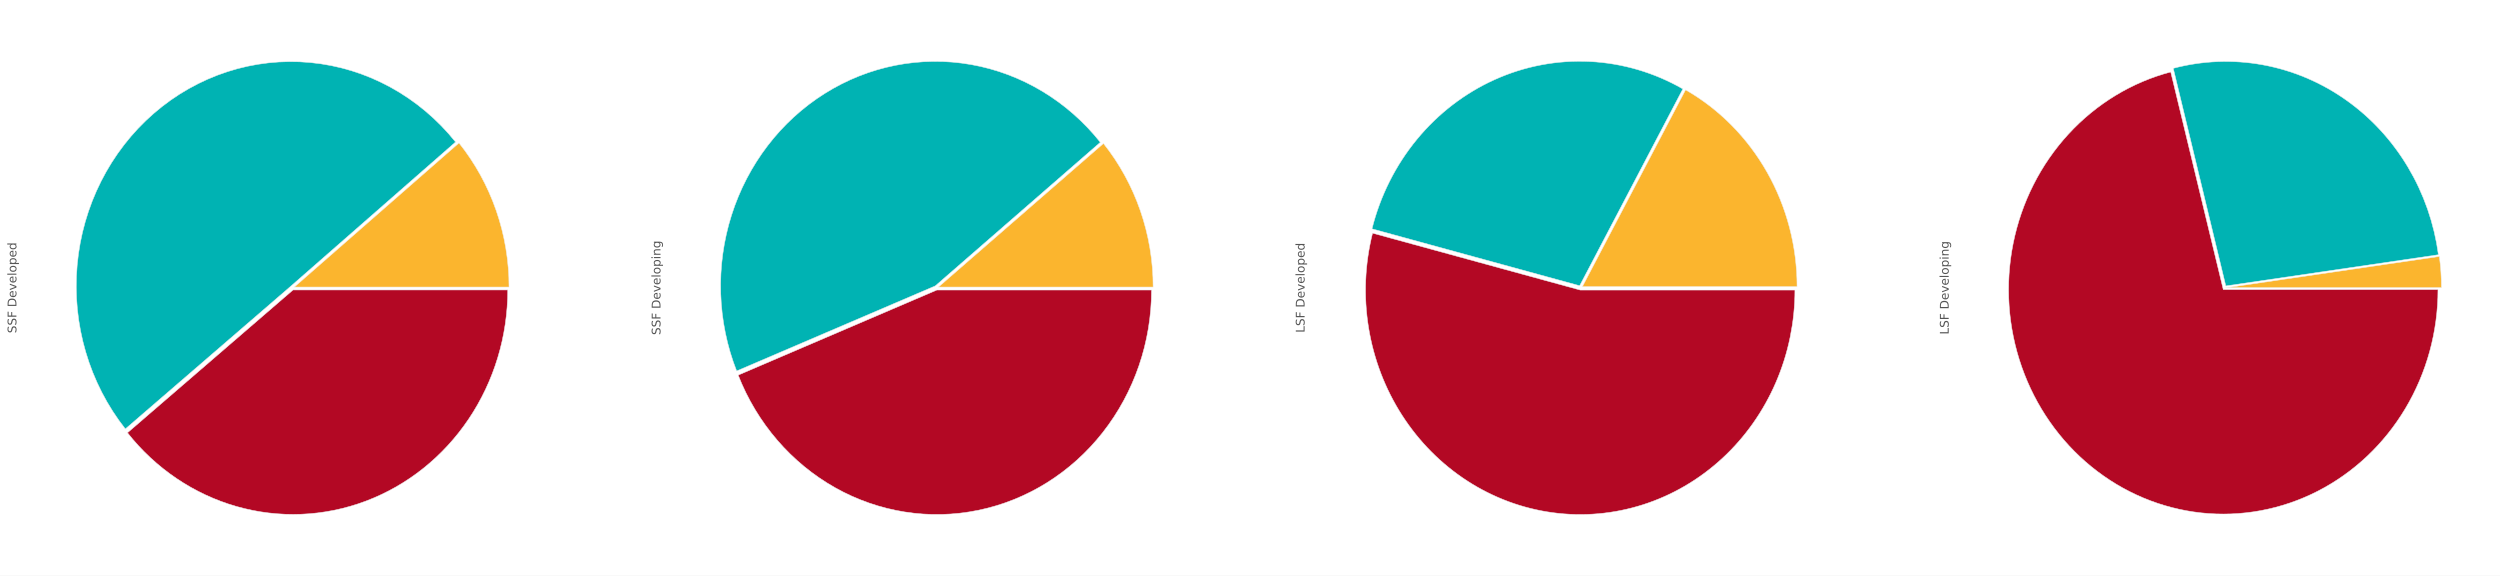
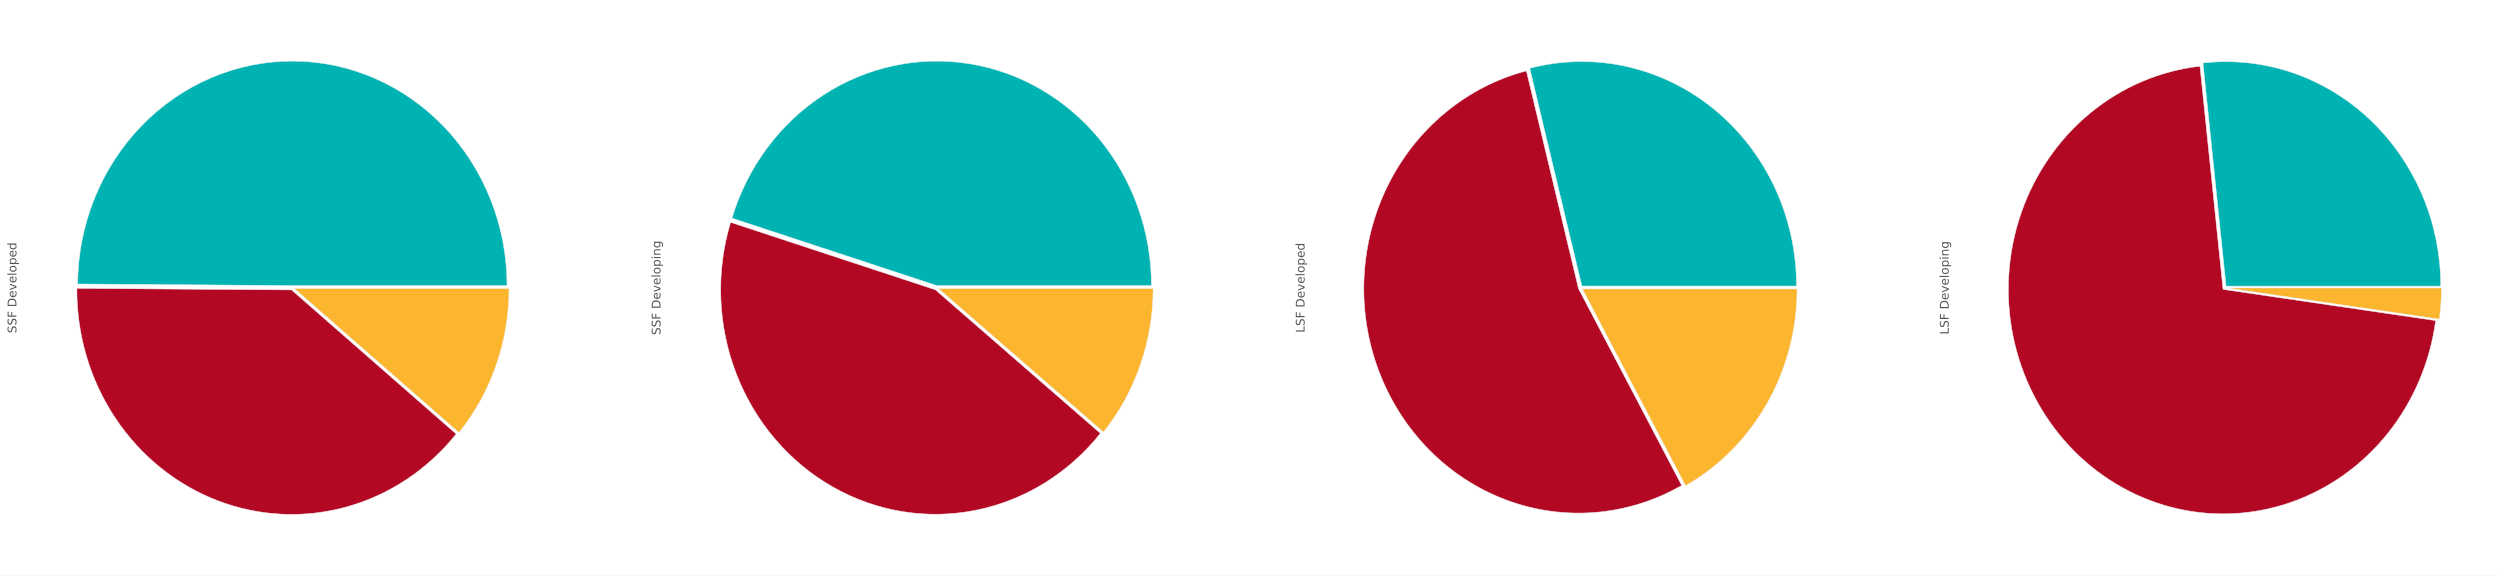
<svg xmlns="http://www.w3.org/2000/svg" xmlns:xlink="http://www.w3.org/1999/xlink" height="572pt" version="1.1" viewBox="0 0 2486 572" width="2486pt">
  <defs>
    <style type="text/css">
*{stroke-linecap:butt;stroke-linejoin:round;stroke-miterlimit:100000;}
  </style>
  </defs>
  <g id="figure_1">
    <g id="patch_1">
      <path d="M 0 572.4  L 2486.214 572.4  L 2486.214 0  L 0 0  z " style="fill:#ffffff;" />
    </g>
    <g id="axes_1">
      <g id="matplotlib.axis_1" />
      <g id="matplotlib.axis_2">
        <g id="text_1">
          <defs>
            <path id="BitstreamVeraSans-Roman-20" />
            <path d="M 30.609 48.391  Q 23.391 48.391 19.188 42.75  Q 14.984 37.109 14.984 27.297  Q 14.984 17.484 19.156 11.844  Q 23.344 6.203 30.609 6.203  Q 37.797 6.203 41.984 11.859  Q 46.188 17.531 46.188 27.297  Q 46.188 37.016 41.984 42.703  Q 37.797 48.391 30.609 48.391  M 30.609 56  Q 42.328 56 49.016 48.375  Q 55.719 40.766 55.719 27.297  Q 55.719 13.875 49.016 6.219  Q 42.328 -1.422 30.609 -1.422  Q 18.844 -1.422 12.172 6.219  Q 5.516 13.875 5.516 27.297  Q 5.516 40.766 12.172 48.375  Q 18.844 56 30.609 56  " id="BitstreamVeraSans-Roman-6f" />
            <path d="M 9.422 75.984  L 18.406 75.984  L 18.406 0  L 9.422 0  z " id="BitstreamVeraSans-Roman-6c" />
            <path d="M 2.984 54.688  L 12.5 54.688  L 29.594 8.797  L 46.688 54.688  L 56.203 54.688  L 35.688 0  L 23.484 0  z " id="BitstreamVeraSans-Roman-76" />
            <path d="M 9.812 72.906  L 51.703 72.906  L 51.703 64.594  L 19.672 64.594  L 19.672 43.109  L 48.578 43.109  L 48.578 34.812  L 19.672 34.812  L 19.672 0  L 9.812 0  z " id="BitstreamVeraSans-Roman-46" />
            <path d="M 19.672 64.797  L 19.672 8.109  L 31.594 8.109  Q 46.688 8.109 53.688 14.938  Q 60.688 21.781 60.688 36.531  Q 60.688 51.172 53.688 57.984  Q 46.688 64.797 31.594 64.797  z M 9.812 72.906  L 30.078 72.906  Q 51.266 72.906 61.172 64.094  Q 71.094 55.281 71.094 36.531  Q 71.094 17.672 61.125 8.828  Q 51.172 0 30.078 0  L 9.812 0  z " id="BitstreamVeraSans-Roman-44" />
            <path d="M 18.109 8.203  L 18.109 -20.797  L 9.078 -20.797  L 9.078 54.688  L 18.109 54.688  L 18.109 46.391  Q 20.953 51.266 25.266 53.625  Q 29.594 56 35.594 56  Q 45.562 56 51.781 48.094  Q 58.016 40.188 58.016 27.297  Q 58.016 14.406 51.781 6.484  Q 45.562 -1.422 35.594 -1.422  Q 29.594 -1.422 25.266 0.953  Q 20.953 3.328 18.109 8.203  M 48.688 27.297  Q 48.688 37.203 44.609 42.844  Q 40.531 48.484 33.406 48.484  Q 26.266 48.484 22.188 42.844  Q 18.109 37.203 18.109 27.297  Q 18.109 17.391 22.188 11.75  Q 26.266 6.109 33.406 6.109  Q 40.531 6.109 44.609 11.75  Q 48.688 17.391 48.688 27.297  " id="BitstreamVeraSans-Roman-70" />
            <path d="M 56.203 29.594  L 56.203 25.203  L 14.891 25.203  Q 15.484 15.922 20.484 11.062  Q 25.484 6.203 34.422 6.203  Q 39.594 6.203 44.453 7.469  Q 49.312 8.734 54.109 11.281  L 54.109 2.781  Q 49.266 0.734 44.188 -0.344  Q 39.109 -1.422 33.891 -1.422  Q 20.797 -1.422 13.156 6.188  Q 5.516 13.812 5.516 26.812  Q 5.516 40.234 12.766 48.109  Q 20.016 56 32.328 56  Q 43.359 56 49.781 48.891  Q 56.203 41.797 56.203 29.594  M 47.219 32.234  Q 47.125 39.594 43.094 43.984  Q 39.062 48.391 32.422 48.391  Q 24.906 48.391 20.391 44.141  Q 15.875 39.891 15.188 32.172  z " id="BitstreamVeraSans-Roman-65" />
            <path d="M 45.406 46.391  L 45.406 75.984  L 54.391 75.984  L 54.391 0  L 45.406 0  L 45.406 8.203  Q 42.578 3.328 38.25 0.953  Q 33.938 -1.422 27.875 -1.422  Q 17.969 -1.422 11.734 6.484  Q 5.516 14.406 5.516 27.297  Q 5.516 40.188 11.734 48.094  Q 17.969 56 27.875 56  Q 33.938 56 38.25 53.625  Q 42.578 51.266 45.406 46.391  M 14.797 27.297  Q 14.797 17.391 18.875 11.75  Q 22.953 6.109 30.078 6.109  Q 37.203 6.109 41.297 11.75  Q 45.406 17.391 45.406 27.297  Q 45.406 37.203 41.297 42.844  Q 37.203 48.484 30.078 48.484  Q 22.953 48.484 18.875 42.844  Q 14.797 37.203 14.797 27.297  " id="BitstreamVeraSans-Roman-64" />
            <path d="M 53.516 70.516  L 53.516 60.891  Q 47.906 63.578 42.922 64.891  Q 37.938 66.219 33.297 66.219  Q 25.25 66.219 20.875 63.094  Q 16.5 59.969 16.5 54.203  Q 16.5 49.359 19.406 46.891  Q 22.312 44.438 30.422 42.922  L 36.375 41.703  Q 47.406 39.594 52.656 34.297  Q 57.906 29 57.906 20.125  Q 57.906 9.516 50.797 4.047  Q 43.703 -1.422 29.984 -1.422  Q 24.812 -1.422 18.969 -0.25  Q 13.141 0.922 6.891 3.219  L 6.891 13.375  Q 12.891 10.016 18.656 8.297  Q 24.422 6.594 29.984 6.594  Q 38.422 6.594 43.016 9.906  Q 47.609 13.234 47.609 19.391  Q 47.609 24.75 44.312 27.781  Q 41.016 30.812 33.5 32.328  L 27.484 33.5  Q 16.453 35.688 11.516 40.375  Q 6.594 45.062 6.594 53.422  Q 6.594 63.094 13.406 68.656  Q 20.219 74.219 32.172 74.219  Q 37.312 74.219 42.625 73.281  Q 47.953 72.359 53.516 70.516  " id="BitstreamVeraSans-Roman-53" />
          </defs>
          <g style="fill:#555555;" transform="translate(16.31812 331.3791)rotate(-90.0)scale(0.12 -0.12)">
            <use xlink:href="#BitstreamVeraSans-Roman-53" />
            <use x="63.477" xlink:href="#BitstreamVeraSans-Roman-53" />
            <use x="126.953" xlink:href="#BitstreamVeraSans-Roman-46" />
            <use x="184.473" xlink:href="#BitstreamVeraSans-Roman-20" />
            <use x="216.26" xlink:href="#BitstreamVeraSans-Roman-44" />
            <use x="293.262" xlink:href="#BitstreamVeraSans-Roman-65" />
            <use x="354.785" xlink:href="#BitstreamVeraSans-Roman-76" />
            <use x="413.965" xlink:href="#BitstreamVeraSans-Roman-65" />
            <use x="475.488" xlink:href="#BitstreamVeraSans-Roman-6c" />
            <use x="503.271" xlink:href="#BitstreamVeraSans-Roman-6f" />
            <use x="564.453" xlink:href="#BitstreamVeraSans-Roman-70" />
            <use x="627.93" xlink:href="#BitstreamVeraSans-Roman-65" />
            <use x="689.453" xlink:href="#BitstreamVeraSans-Roman-64" />
          </g>
        </g>
      </g>
      <g id="patch_2">
-         <path d="M 506.186 285.438  C 506.186 259.447 501.843 233.656 493.355 209.227  C 484.866 184.799 472.361 162.107 456.405 142.177  L 292.69 285.438  L 506.186 285.438  z " style="fill:#fbb52e;stroke:#eeeeee;stroke-linejoin:miter;stroke-width:0.5;" />
+         <path d="M 504.186 283.968  C 504.186 224.929 481.78 168.238 441.919 126.418  C 402.057 84.599 347.909 60.976 291.438 60.769  C 234.966 60.563 180.661 83.789 140.521 125.316  C 100.38 166.843 77.595 223.369 77.2 282.406  L 290.691 283.968  L 504.186 283.968  z " style="fill:#00b3b3;stroke:#eeeeee;stroke-linejoin:miter;stroke-width:0.5;" />
      </g>
      <g id="patch_3">
-         <path d="M 453.034 141.222  C 416.787 95.95 364.8 67.512 308.558 62.192  C 252.316 56.871 196.291 75.092 152.86 112.827  C 109.429 150.562 82.046 204.813 76.76 263.592  C 71.475 322.371 88.707 381.007 124.649 426.543  L 289.319 284.483  L 453.034 141.222  z " style="fill:#00b3b3;stroke:#eeeeee;stroke-linejoin:miter;stroke-width:0.5;" />
+         <path d="M 76.457 286.734  C 76.149 332.688 89.424 377.638 114.459 415.412  C 139.493 453.186 175.086 481.971 216.349 497.813  C 257.611 513.655 302.564 515.795 345.033 503.938  C 387.501 492.081 425.448 466.796 453.662 431.556  L 289.947 288.295  L 76.457 286.734  z " style="fill:#b30824;stroke:#eeeeee;stroke-linejoin:miter;stroke-width:0.5;" />
      </g>
      <g id="patch_4">
-         <path d="M 126.736 430.361  C 154.713 465.806 192.49 491.368 234.878 503.535  C 277.267 515.702 322.232 513.892 363.6 498.352  C 404.968 482.812 440.752 454.288 466.039 416.698  C 491.325 379.108 504.901 334.256 504.901 288.301  L 291.405 288.301  L 126.736 430.361  z " style="fill:#b30824;stroke:#eeeeee;stroke-linejoin:miter;stroke-width:0.5;" />
+         <path d="M 456.405 430.223  C 472.361 410.293 484.866 387.601 493.355 363.173  C 501.843 338.744 506.186 312.953 506.186 286.962  L 292.69 286.962  L 456.405 430.223  z " style="fill:#fbb52e;stroke:#eeeeee;stroke-linejoin:miter;stroke-width:0.5;" />
      </g>
    </g>
    <g id="axes_2">
      <g id="matplotlib.axis_3" />
      <g id="matplotlib.axis_4">
        <g id="text_2">
          <defs>
            <path d="M 54.891 33.016  L 54.891 0  L 45.906 0  L 45.906 32.719  Q 45.906 40.484 42.875 44.328  Q 39.844 48.188 33.797 48.188  Q 26.516 48.188 22.312 43.547  Q 18.109 38.922 18.109 30.906  L 18.109 0  L 9.078 0  L 9.078 54.688  L 18.109 54.688  L 18.109 46.188  Q 21.344 51.125 25.703 53.562  Q 30.078 56 35.797 56  Q 45.219 56 50.047 50.172  Q 54.891 44.344 54.891 33.016  " id="BitstreamVeraSans-Roman-6e" />
            <path d="M 45.406 27.984  Q 45.406 37.75 41.375 43.109  Q 37.359 48.484 30.078 48.484  Q 22.859 48.484 18.828 43.109  Q 14.797 37.75 14.797 27.984  Q 14.797 18.266 18.828 12.891  Q 22.859 7.516 30.078 7.516  Q 37.359 7.516 41.375 12.891  Q 45.406 18.266 45.406 27.984  M 54.391 6.781  Q 54.391 -7.172 48.188 -13.984  Q 42 -20.797 29.203 -20.797  Q 24.469 -20.797 20.266 -20.094  Q 16.062 -19.391 12.109 -17.922  L 12.109 -9.188  Q 16.062 -11.328 19.922 -12.344  Q 23.781 -13.375 27.781 -13.375  Q 36.625 -13.375 41.016 -8.766  Q 45.406 -4.156 45.406 5.172  L 45.406 9.625  Q 42.625 4.781 38.281 2.391  Q 33.938 0 27.875 0  Q 17.828 0 11.672 7.656  Q 5.516 15.328 5.516 27.984  Q 5.516 40.672 11.672 48.328  Q 17.828 56 27.875 56  Q 33.938 56 38.281 53.609  Q 42.625 51.219 45.406 46.391  L 45.406 54.688  L 54.391 54.688  z " id="BitstreamVeraSans-Roman-67" />
            <path d="M 9.422 54.688  L 18.406 54.688  L 18.406 0  L 9.422 0  z M 9.422 75.984  L 18.406 75.984  L 18.406 64.594  L 9.422 64.594  z " id="BitstreamVeraSans-Roman-69" />
          </defs>
          <g style="fill:#555555;" transform="translate(656.8051 333.1566)rotate(-90.0)scale(0.12 -0.12)">
            <use xlink:href="#BitstreamVeraSans-Roman-53" />
            <use x="63.477" xlink:href="#BitstreamVeraSans-Roman-53" />
            <use x="126.953" xlink:href="#BitstreamVeraSans-Roman-46" />
            <use x="184.473" xlink:href="#BitstreamVeraSans-Roman-20" />
            <use x="216.26" xlink:href="#BitstreamVeraSans-Roman-44" />
            <use x="293.262" xlink:href="#BitstreamVeraSans-Roman-65" />
            <use x="354.785" xlink:href="#BitstreamVeraSans-Roman-76" />
            <use x="413.965" xlink:href="#BitstreamVeraSans-Roman-65" />
            <use x="475.488" xlink:href="#BitstreamVeraSans-Roman-6c" />
            <use x="503.271" xlink:href="#BitstreamVeraSans-Roman-6f" />
            <use x="564.453" xlink:href="#BitstreamVeraSans-Roman-70" />
            <use x="627.93" xlink:href="#BitstreamVeraSans-Roman-69" />
            <use x="655.713" xlink:href="#BitstreamVeraSans-Roman-6e" />
            <use x="719.092" xlink:href="#BitstreamVeraSans-Roman-67" />
          </g>
        </g>
      </g>
      <g id="patch_5">
-         <path d="M 1146.674 285.441  C 1146.674 259.558 1142.367 233.871 1133.947 209.53  C 1125.527 185.19 1113.121 162.565 1097.284 142.67  L 933.178 285.441  L 1146.674 285.441  z " style="fill:#fbb52e;stroke:#eeeeee;stroke-linejoin:miter;stroke-width:0.5;" />
+         <path d="M 1144.99 283.994  C 1144.99 230.69 1126.726 179.11 1093.526 138.656  C 1060.326 98.201 1014.338 71.489 963.944 63.387  C 913.551 55.285 862.011 66.319 818.718 94.476  C 775.426 122.633 743.182 166.092 727.863 216.933  L 931.495 283.994  L 1144.99 283.994  z " style="fill:#00b3b3;stroke:#eeeeee;stroke-linejoin:miter;stroke-width:0.5;" />
      </g>
      <g id="patch_6">
-         <path d="M 1094.176 141.516  C 1061.562 100.544 1015.965 73.11 965.693 64.216  C 915.422 55.322 863.729 65.543 820.036 93.015  C 776.343 120.487 743.477 163.435 727.427 214.029  C 711.378 264.623 713.184 319.591 732.515 368.915  L 930.07 284.287  L 1094.176 141.516  z " style="fill:#00b3b3;stroke:#eeeeee;stroke-linejoin:miter;stroke-width:0.5;" />
+         <path d="M 726.516 221.098  C 711.658 270.41 713.64 323.618 732.121 371.572  C 750.602 419.526 784.458 459.309 827.866 484.078  C 871.273 508.846 921.593 517.094 970.168 507.403  C 1018.744 497.711 1062.621 470.67 1094.254 430.93  L 930.147 288.159  L 726.516 221.098  z " style="fill:#b30824;stroke:#eeeeee;stroke-linejoin:miter;stroke-width:0.5;" />
      </g>
      <g id="patch_7">
-         <path d="M 734.028 373.017  C 752.778 420.857 786.857 460.431 830.403 484.933  C 873.949 509.434 924.314 517.373 972.834 507.384  C 1021.354 497.395 1065.079 470.084 1096.488 430.151  C 1127.896 390.218 1145.078 340.09 1145.078 288.39  L 931.583 288.39  L 734.028 373.017  z " style="fill:#b30824;stroke:#eeeeee;stroke-linejoin:miter;stroke-width:0.5;" />
+         <path d="M 1097.284 429.73  C 1113.121 409.835 1125.527 387.21 1133.947 362.87  C 1142.367 338.529 1146.674 312.842 1146.674 286.959  L 933.178 286.959  L 1097.284 429.73  z " style="fill:#fbb52e;stroke:#eeeeee;stroke-linejoin:miter;stroke-width:0.5;" />
      </g>
    </g>
    <g id="axes_3">
      <g id="matplotlib.axis_5" />
      <g id="matplotlib.axis_6">
        <g id="text_3">
          <defs>
            <path d="M 9.812 72.906  L 19.672 72.906  L 19.672 8.297  L 55.172 8.297  L 55.172 0  L 9.812 0  z " id="BitstreamVeraSans-Roman-4c" />
          </defs>
          <g style="fill:#555555;" transform="translate(1297.292 330.9131)rotate(-90.0)scale(0.12 -0.12)">
            <use xlink:href="#BitstreamVeraSans-Roman-4c" />
            <use x="55.713" xlink:href="#BitstreamVeraSans-Roman-53" />
            <use x="119.189" xlink:href="#BitstreamVeraSans-Roman-46" />
            <use x="176.709" xlink:href="#BitstreamVeraSans-Roman-20" />
            <use x="208.496" xlink:href="#BitstreamVeraSans-Roman-44" />
            <use x="285.498" xlink:href="#BitstreamVeraSans-Roman-65" />
            <use x="347.021" xlink:href="#BitstreamVeraSans-Roman-76" />
            <use x="406.201" xlink:href="#BitstreamVeraSans-Roman-65" />
            <use x="467.725" xlink:href="#BitstreamVeraSans-Roman-6c" />
            <use x="495.508" xlink:href="#BitstreamVeraSans-Roman-6f" />
            <use x="556.689" xlink:href="#BitstreamVeraSans-Roman-70" />
            <use x="620.166" xlink:href="#BitstreamVeraSans-Roman-65" />
            <use x="681.689" xlink:href="#BitstreamVeraSans-Roman-64" />
          </g>
        </g>
      </g>
      <g id="patch_8">
-         <path d="M 1786.99 285.063  C 1786.99 245.05 1776.698 205.764 1757.197 171.335  C 1737.695 136.906 1709.693 108.585 1676.133 89.348  L 1573.494 285.063  L 1786.99 285.063  z " style="fill:#fbb52e;stroke:#eeeeee;stroke-linejoin:miter;stroke-width:0.5;" />
+         <path d="M 1786.467 284.441  C 1786.467 250.519 1779.07 217.039 1764.84 186.553  C 1750.61 156.068 1729.917 129.371 1704.34 108.498  C 1678.763 87.625 1648.968 73.12 1617.225 66.088  C 1585.483 59.057 1552.621 59.682 1521.145 67.917  L 1572.971 284.441  L 1786.467 284.441  z " style="fill:#00b3b3;stroke:#eeeeee;stroke-linejoin:miter;stroke-width:0.5;" />
      </g>
      <g id="patch_9">
-         <path d="M 1673.452 88.436  C 1645 72.127 1613.364 62.813 1580.953 61.202  C 1548.543 59.591 1516.204 65.725 1486.4 79.137  C 1456.597 92.549 1430.107 112.89 1408.95 138.608  C 1387.792 164.326 1372.518 194.751 1364.292 227.565  L 1570.813 284.15  L 1673.452 88.436  z " style="fill:#00b3b3;stroke:#eeeeee;stroke-linejoin:miter;stroke-width:0.5;" />
+         <path d="M 1517.843 70.49  C 1488.411 78.19 1460.884 92.361 1437.102 112.056  C 1413.32 131.752 1393.824 156.523 1379.919 184.714  C 1366.013 212.905 1358.014 243.874 1356.455 275.551  C 1354.897 307.228 1359.816 338.891 1370.882 368.425  C 1381.948 397.958 1398.91 424.689 1420.634 446.831  C 1442.358 468.973 1468.349 486.022 1496.871 496.838  C 1525.392 507.653 1555.794 511.989 1586.044 509.557  C 1616.295 507.124 1645.704 497.977 1672.308 482.728  L 1569.669 287.014  L 1517.843 70.49  z " style="fill:#b30824;stroke:#eeeeee;stroke-linejoin:miter;stroke-width:0.5;" />
      </g>
      <g id="patch_10">
-         <path d="M 1364.863 231.829  C 1357.172 262.512 1355.824 294.559 1360.91 325.829  C 1365.996 357.099 1377.399 386.879 1394.359 413.18  C 1411.318 439.48 1433.447 461.701 1459.267 478.359  C 1485.086 495.016 1514.007 505.729 1544.098 509.783  C 1574.189 513.837 1604.764 511.139 1633.779 501.869  C 1662.794 492.599 1689.589 476.969 1712.372 456.022  C 1735.155 435.076 1753.408 409.291 1765.91 380.39  C 1778.413 351.49 1784.88 320.132 1784.88 288.414  L 1571.384 288.414  L 1364.863 231.829  z " style="fill:#b30824;stroke:#eeeeee;stroke-linejoin:miter;stroke-width:0.5;" />
+         <path d="M 1676.133 483.052  C 1709.693 463.815 1737.695 435.494 1757.197 401.065  C 1776.698 366.636 1786.99 327.35 1786.99 287.337  L 1573.494 287.337  L 1676.133 483.052  z " style="fill:#fbb52e;stroke:#eeeeee;stroke-linejoin:miter;stroke-width:0.5;" />
      </g>
    </g>
    <g id="axes_4">
      <g id="matplotlib.axis_7" />
      <g id="matplotlib.axis_8">
        <g id="text_4">
          <g style="fill:#555555;" transform="translate(1937.779 332.6906)rotate(-90.0)scale(0.12 -0.12)">
            <use xlink:href="#BitstreamVeraSans-Roman-4c" />
            <use x="55.713" xlink:href="#BitstreamVeraSans-Roman-53" />
            <use x="119.189" xlink:href="#BitstreamVeraSans-Roman-46" />
            <use x="176.709" xlink:href="#BitstreamVeraSans-Roman-20" />
            <use x="208.496" xlink:href="#BitstreamVeraSans-Roman-44" />
            <use x="285.498" xlink:href="#BitstreamVeraSans-Roman-65" />
            <use x="347.021" xlink:href="#BitstreamVeraSans-Roman-76" />
            <use x="406.201" xlink:href="#BitstreamVeraSans-Roman-65" />
            <use x="467.725" xlink:href="#BitstreamVeraSans-Roman-6c" />
            <use x="495.508" xlink:href="#BitstreamVeraSans-Roman-6f" />
            <use x="556.689" xlink:href="#BitstreamVeraSans-Roman-70" />
            <use x="620.166" xlink:href="#BitstreamVeraSans-Roman-69" />
            <use x="647.949" xlink:href="#BitstreamVeraSans-Roman-6e" />
            <use x="711.328" xlink:href="#BitstreamVeraSans-Roman-67" />
          </g>
        </g>
      </g>
      <g id="patch_11">
-         <path d="M 2427.77 286.044  C 2427.77 280.854 2427.596 275.665 2427.25 270.487  C 2426.904 265.309 2426.386 260.145 2425.695 255.005  L 2214.274 286.044  L 2427.77 286.044  z " style="fill:#fbb52e;stroke:#eeeeee;stroke-linejoin:miter;stroke-width:0.5;" />
+         <path d="M 2427.066 284.539  C 2427.066 253.204 2420.754 222.217 2408.542 193.601  C 2396.331 164.984 2378.49 139.374 2356.186 118.443  C 2333.881 97.511 2307.608 81.722 2279.081 72.107  C 2250.555 62.491 2220.408 59.264 2190.609 62.634  L 2213.57 284.539  L 2427.066 284.539  z " style="fill:#00b3b3;stroke:#eeeeee;stroke-linejoin:miter;stroke-width:0.5;" />
      </g>
      <g id="patch_12">
-         <path d="M 2424.757 253.308  C 2420.588 222.277 2410.216 192.509 2394.316 165.946  C 2378.417 139.384 2357.343 116.616 2332.471 99.131  C 2307.599 81.645 2279.481 69.829 2249.952 64.455  C 2220.424 59.081 2190.141 60.267 2161.08 67.937  L 2213.336 284.348  L 2424.757 253.308  z " style="fill:#00b3b3;stroke:#eeeeee;stroke-linejoin:miter;stroke-width:0.5;" />
+         <path d="M 2187.65 65.848  C 2147.906 70.342 2110.157 86.418 2078.721 112.237  C 2047.285 138.055 2023.409 172.592 2009.823 211.898  C 1996.237 251.203 1993.48 293.719 2001.867 334.582  C 2010.254 375.445 2029.453 413.035 2057.268 443.053  C 2085.083 473.071 2120.411 494.326 2159.211 504.388  C 2198.012 514.45 2238.746 512.919 2276.755 499.971  C 2314.764 487.023 2348.541 463.17 2374.223 431.142  C 2399.904 399.114 2416.473 360.18 2422.032 318.793  L 2210.611 287.753  L 2187.65 65.848  z " style="fill:#b30824;stroke:#eeeeee;stroke-linejoin:miter;stroke-width:0.5;" />
      </g>
      <g id="patch_13">
-         <path d="M 2158.576 71.55  C 2119.816 81.779 2084.573 103.187 2056.877 133.325  C 2029.181 163.463 2010.131 201.136 2001.905 242.035  C 1993.679 282.934 1996.605 325.437 2010.346 364.684  C 2024.087 403.93 2048.1 438.364 2079.638 464.046  C 2111.175 489.728 2148.987 505.641 2188.749 509.964  C 2228.511 514.287 2268.646 506.848 2304.563 488.5  C 2340.48 470.152 2370.757 441.62 2391.928 406.17  C 2413.1 370.719 2424.328 329.754 2424.328 287.961  L 2210.832 287.961  L 2158.576 71.55  z " style="fill:#b30824;stroke:#eeeeee;stroke-linejoin:miter;stroke-width:0.5;" />
+         <path d="M 2425.695 317.395  C 2426.386 312.255 2426.904 307.091 2427.25 301.913  C 2427.596 296.735 2427.77 291.546 2427.77 286.356  L 2214.274 286.356  L 2425.695 317.395  z " style="fill:#fbb52e;stroke:#eeeeee;stroke-linejoin:miter;stroke-width:0.5;" />
      </g>
    </g>
  </g>
</svg>
